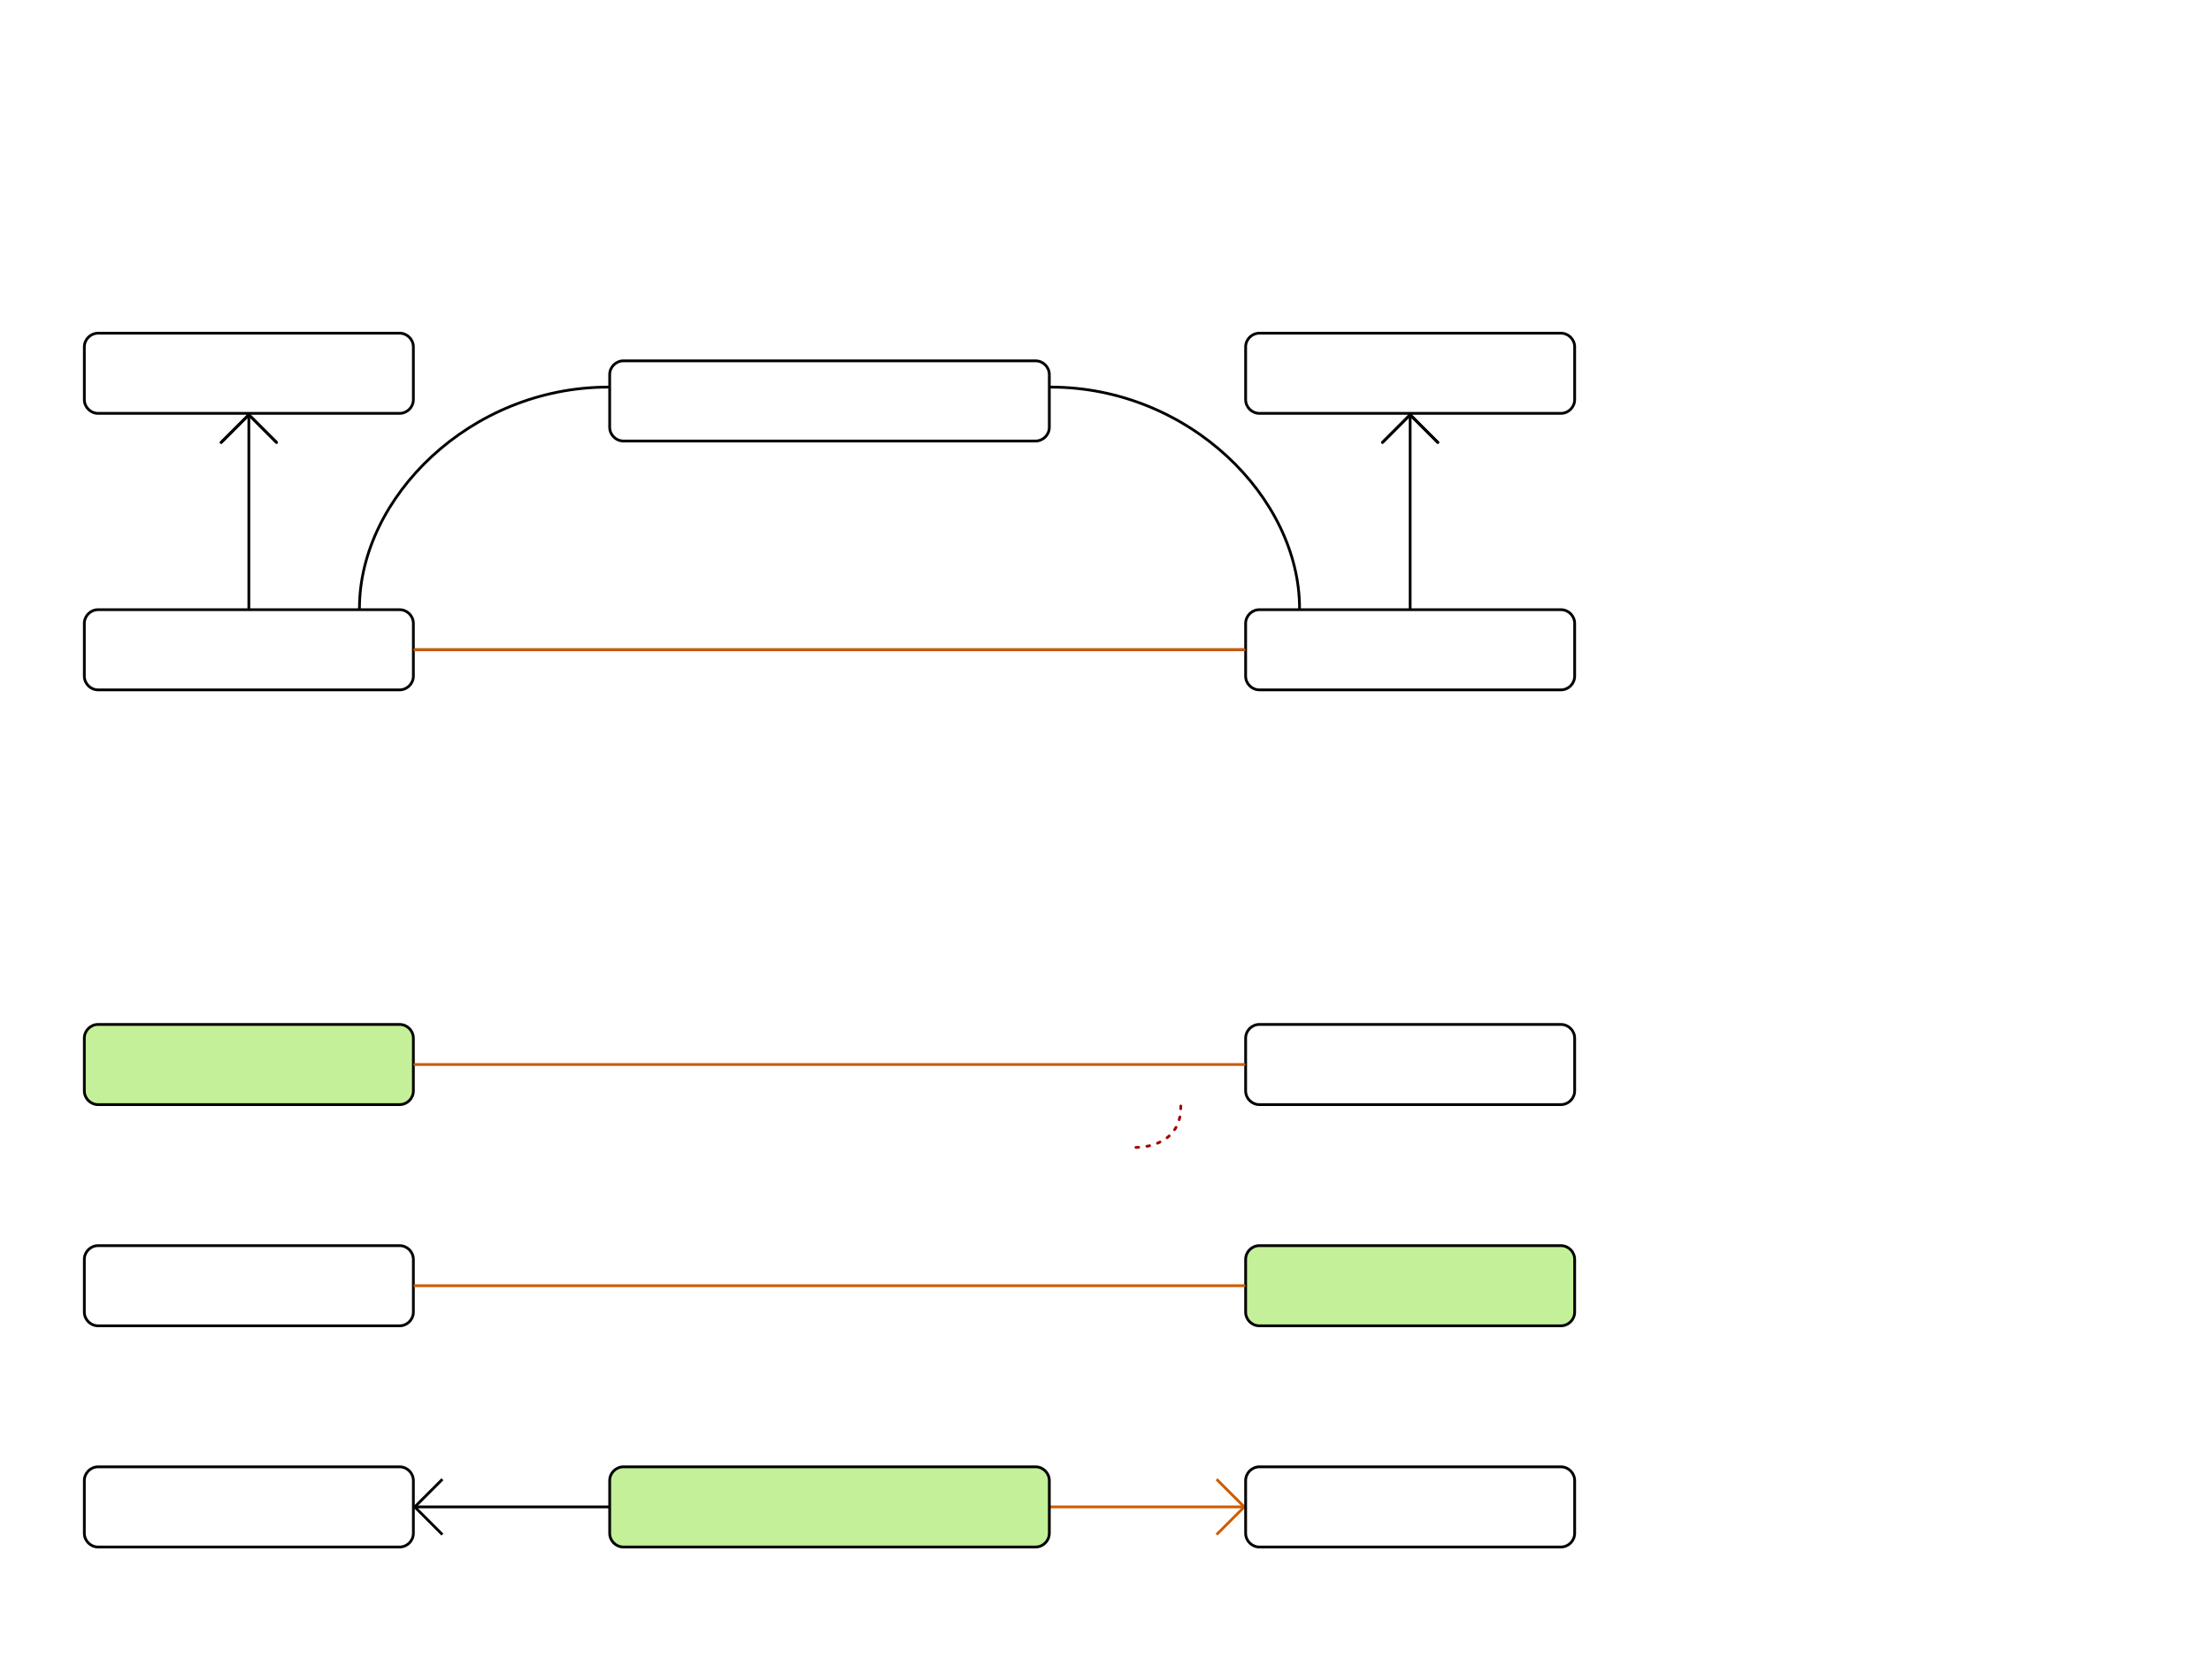
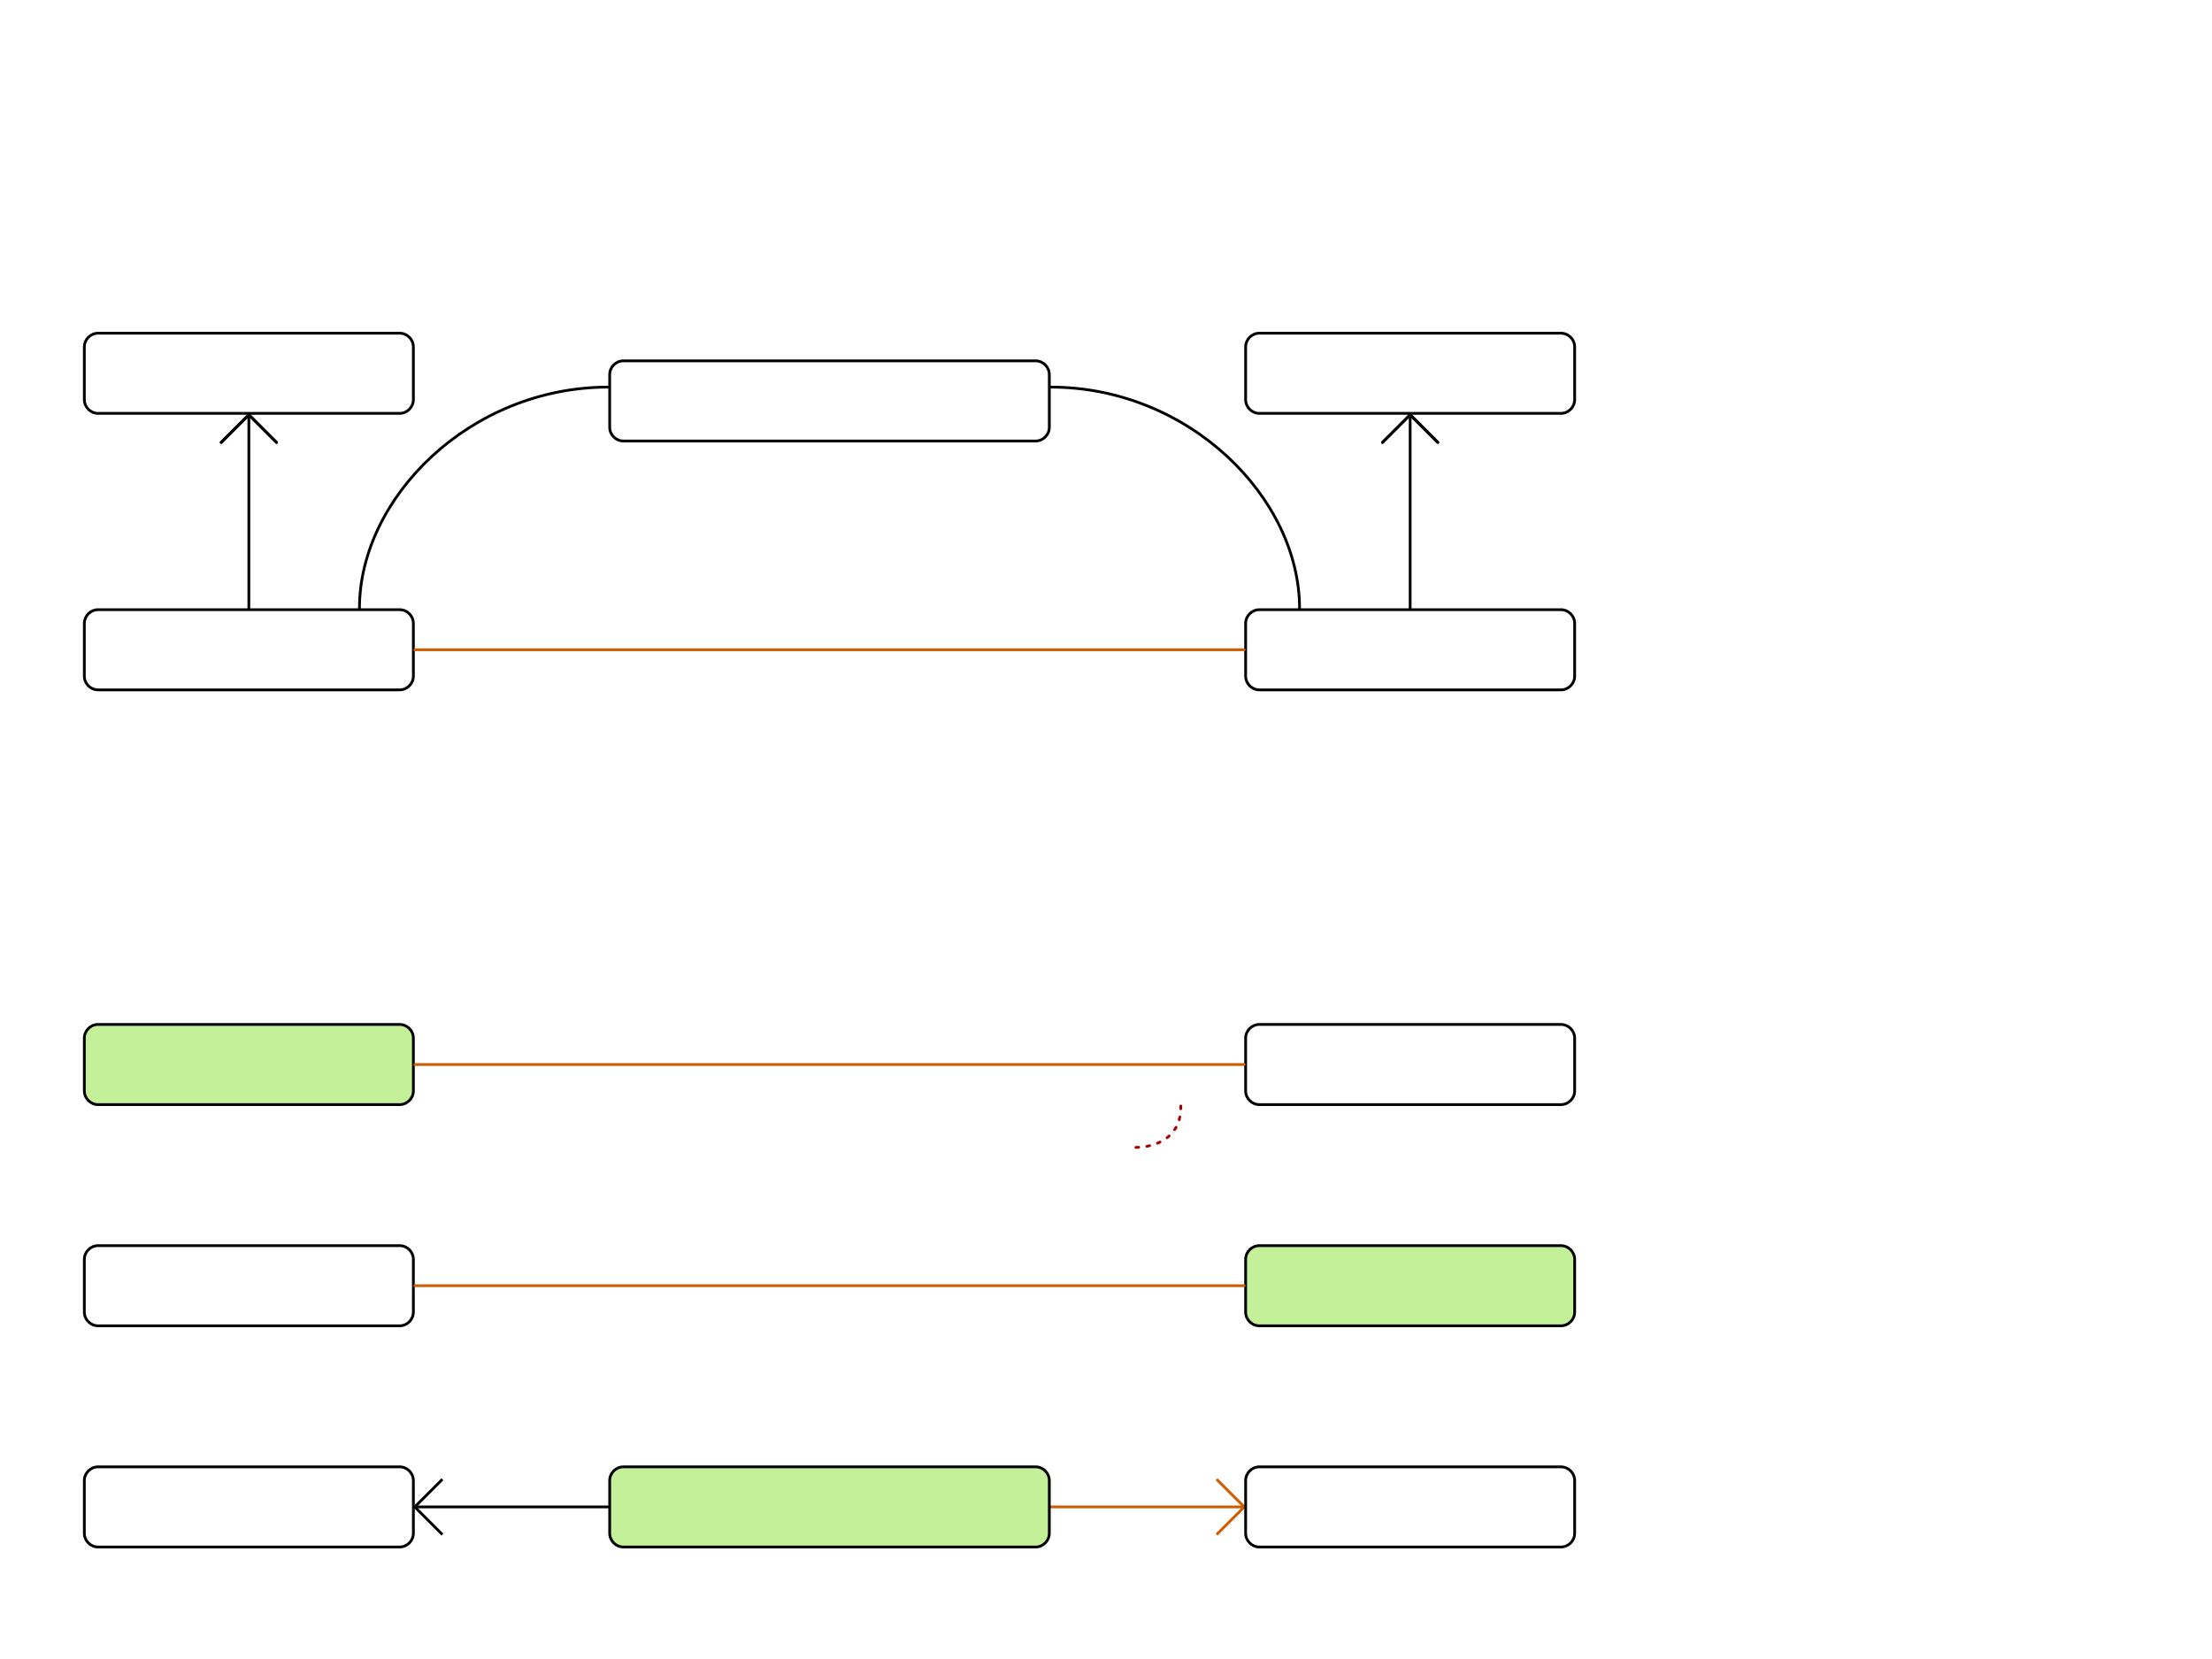
<svg xmlns="http://www.w3.org/2000/svg" width="800" height="600" id="svg2" version="1.1">
  <defs id="defs4">
    </defs>
  <g id="layer1" transform="translate(0,-452.3622)" style="display:inline">
    <flowRoot xml:space="preserve" id="flowRoot4302" style="font-style:normal;font-variant:normal;font-weight:normal;font-stretch:normal;font-size:36px;line-height:125%;font-family:Arial;-inkscape-font-specification:Arial;text-align:center;writing-mode:lr-tb;text-anchor:middle;fill:#000000;fill-opacity:1;stroke:none" transform="translate(-20,262.362)">
      <flowRegion id="flowRegion4304">
        <rect id="rect4306" width="740" height="90" x="50" y="220" style="font-size:36px;text-align:center;text-anchor:middle" />
      </flowRegion>
      <flowPara id="flowPara4621">Employee shift rostering modeling guide</flowPara>
    </flowRoot>
    <g id="g3709" transform="translate(0,20)" />
    <flowRoot xml:space="preserve" id="flowRoot4157" style="font-size:40px;font-style:normal;font-weight:normal;line-height:125%;letter-spacing:0px;word-spacing:0px;fill:#000000;fill-opacity:1;stroke:none;font-family:Sans">
      <flowRegion id="flowRegion4159">
        <rect id="rect4161" width="10.955" height="72.472" x="16.011" y="-53.933" />
      </flowRegion>
      <flowPara id="flowPara4163" />
    </flowRoot>
    <flowRoot xml:space="preserve" id="flowRoot4140" style="fill:black;stroke:none;stroke-opacity:1;stroke-width:1px;stroke-linejoin:miter;stroke-linecap:butt;fill-opacity:1;font-family:Sans;font-style:normal;font-weight:normal;font-size:40px;line-height:125%;letter-spacing:0px;word-spacing:0px">
      <flowRegion id="flowRegion4142">
        <rect id="rect4144" width="299.396" height="103.823" x="-49.497" y="84.507" />
      </flowRegion>
      <flowPara id="flowPara4146" />
    </flowRoot>
-     <flowRoot style="font-style:normal;font-variant:normal;font-weight:normal;font-stretch:normal;font-size:16px;line-height:125%;font-family:Arial;-inkscape-font-specification:Arial;text-align:start;writing-mode:lr-tb;text-anchor:start;display:inline;fill:#000000;fill-opacity:1.0;stroke:none;" id="flowRoot4399" xml:space="preserve" transform="translate(430,545.8671)">
-       <flowRegion id="flowRegion4401">
-         <rect style="font-size:16px;text-align:start;text-anchor:start;fill:#000000;fill-opacity:1.0;" y="141.495" x="-10" height="20" width="30" id="rect4403" />
-       </flowRegion>
-       <flowPara id="flowPara4405"> *</flowPara>
-     </flowRoot>
    <rect ry="5" rx="5" y="672.862" x="30.5" height="29" width="119" id="rect4415" style="display:inline;fill:none;stroke:#000000;stroke-width:1;stroke-linecap:round;stroke-linejoin:round;stroke-miterlimit:4;stroke-dasharray:none" />
    <flowRoot style="font-style:normal;font-variant:normal;font-weight:normal;font-stretch:normal;font-size:20px;line-height:125%;font-family:Arial;-inkscape-font-specification:Arial;text-align:center;writing-mode:lr-tb;text-anchor:middle;display:inline;fill:#000000;fill-opacity:1;stroke:none" id="flowRoot4417" xml:space="preserve" transform="translate(-310,638.5854)">
      <flowRegion id="flowRegion4419">
        <rect style="font-size:20px" y="33.777" x="340" height="30" width="120" id="rect4421" />
      </flowRegion>
      <flowPara id="flowPara4423">Shift</flowPara>
    </flowRoot>
    <rect style="display:inline;fill:none;stroke:#000000;stroke-width:1;stroke-linecap:round;stroke-linejoin:round;stroke-miterlimit:4;stroke-dasharray:none" id="rect4425" width="119" height="29" x="450.5" y="672.862" rx="5" ry="5" />
    <flowRoot transform="translate(110,638.5854)" xml:space="preserve" id="flowRoot4427" style="font-style:normal;font-variant:normal;font-weight:normal;font-stretch:normal;font-size:20px;line-height:125%;font-family:Arial;-inkscape-font-specification:Arial;text-align:center;writing-mode:lr-tb;text-anchor:middle;display:inline;fill:#000000;fill-opacity:1;stroke:none">
      <flowRegion id="flowRegion4429">
        <rect id="rect4431" width="120" height="30" x="340" y="33.777" style="font-size:20px" />
      </flowRegion>
      <flowPara id="flowPara4433">Employee</flowPara>
-     </flowRoot>
-     <path style="display:inline;fill:none;stroke:#000000;stroke-width:1px;stroke-linecap:round;stroke-linejoin:round;stroke-opacity:1.0" d="m 150,687.362 300,0" id="path4445" />
-     <flowRoot transform="translate(205,545.8671)" xml:space="preserve" id="flowRoot4457" style="font-style:normal;font-variant:normal;font-weight:normal;font-stretch:normal;font-size:16px;line-height:125%;font-family:Arial;-inkscape-font-specification:Arial;text-align:start;writing-mode:lr-tb;text-anchor:start;display:inline;fill:#000000;fill-opacity:1.0;stroke:none;">
-       <flowRegion id="flowRegion4459">
-         <rect id="rect4461" width="30" height="20" x="-40" y="141.495" style="font-size:16px;text-align:start;text-anchor:start;fill:#000000;fill-opacity:1.0;" />
-       </flowRegion>
-       <flowPara id="flowPara4463"> *</flowPara>
    </flowRoot>
    <flowRoot transform="translate(-310,678.5856)" xml:space="preserve" id="flowRoot4465" style="font-style:normal;font-variant:normal;font-weight:normal;font-stretch:normal;font-size:15px;line-height:125%;font-family:Arial;-inkscape-font-specification:Arial;text-align:center;writing-mode:lr-tb;text-anchor:middle;display:inline;fill:#555753;fill-opacity:1;stroke:none">
      <flowRegion id="flowRegion4467">
        <rect id="rect4469" width="160" height="80" x="320" y="33.777" style="font-size:15px;fill:#555753" />
      </flowRegion>
      <flowPara id="flowPara4471">1 Feb 06:00-14:00</flowPara>
      <flowPara id="flowPara4473">1 Feb 14:00-22:00</flowPara>
      <flowPara id="flowPara4475">1 Feb 22:00-06:00</flowPara>
      <flowPara id="flowPara4477">2 Feb 06:00-14:00</flowPara>
    </flowRoot>
    <flowRoot style="font-style:normal;font-variant:normal;font-weight:normal;font-stretch:normal;font-size:15px;line-height:125%;font-family:Arial;-inkscape-font-specification:Arial;text-align:center;writing-mode:lr-tb;text-anchor:middle;display:inline;fill:#555753;fill-opacity:1;stroke:none" id="flowRoot4479" xml:space="preserve" transform="translate(110,678.5856)">
      <flowRegion id="flowRegion4481">
        <rect style="font-size:15px;fill:#555753" y="33.777" x="300" height="80" width="200" id="rect4483" />
      </flowRegion>
      <flowPara id="flowPara4520">Ann (surgeon &amp; oncologist)</flowPara>
      <flowPara id="flowPara4487">Bert (surgeon)</flowPara>
      <flowPara id="flowPara4489">Carl (oncologist)</flowPara>
    </flowRoot>
    <flowRoot style="font-style:normal;font-variant:normal;font-weight:normal;font-stretch:normal;font-size:16px;line-height:125%;font-family:Arial;-inkscape-font-specification:Arial;text-align:start;writing-mode:lr-tb;text-anchor:start;display:inline;fill:#000000;fill-opacity:1;stroke:none" id="flowRoot4522" xml:space="preserve" transform="translate(425,455.8675)">
      <flowRegion id="flowRegion4524">
        <rect style="font-size:16px;text-align:start;text-anchor:start;fill:#000000;fill-opacity:1" y="141.495" x="-40" height="20" width="30" id="rect4526" />
      </flowRegion>
      <flowPara id="flowPara4528"> *</flowPara>
    </flowRoot>
    <rect ry="5" rx="5" y="582.863" x="220.5" height="29" width="159" id="rect4530" style="display:inline;fill:none;stroke:#000000;stroke-width:1;stroke-linecap:round;stroke-linejoin:round;stroke-miterlimit:4;stroke-dasharray:none" />
    <flowRoot style="font-style:normal;font-variant:normal;font-weight:normal;font-stretch:normal;font-size:20px;line-height:125%;font-family:Arial;-inkscape-font-specification:Arial;text-align:center;writing-mode:lr-tb;text-anchor:middle;display:inline;fill:#000000;fill-opacity:1;stroke:none" id="flowRoot4532" xml:space="preserve" transform="translate(-120,548.5857)">
      <flowRegion id="flowRegion4534">
        <rect style="font-size:20px" y="33.777" x="340" height="30" width="160" id="rect4536" />
      </flowRegion>
      <flowPara id="flowPara4538">Skill</flowPara>
    </flowRoot>
    <flowRoot transform="translate(210,455.8675)" xml:space="preserve" id="flowRoot4540" style="font-style:normal;font-variant:normal;font-weight:normal;font-stretch:normal;font-size:16px;line-height:125%;font-family:Arial;-inkscape-font-specification:Arial;text-align:start;writing-mode:lr-tb;text-anchor:start;display:inline;fill:#000000;fill-opacity:1;stroke:none">
      <flowRegion id="flowRegion4542">
        <rect id="rect4544" width="30" height="20" x="-10" y="141.495" style="font-size:16px;text-align:start;text-anchor:start;fill:#000000;fill-opacity:1" />
      </flowRegion>
      <flowPara id="flowPara4546"> *</flowPara>
    </flowRoot>
    <flowRoot transform="translate(-120,588.586)" xml:space="preserve" id="flowRoot4548" style="font-style:normal;font-variant:normal;font-weight:normal;font-stretch:normal;font-size:15px;line-height:125%;font-family:Arial;-inkscape-font-specification:Arial;text-align:center;writing-mode:lr-tb;text-anchor:middle;display:inline;fill:#555753;fill-opacity:1;stroke:none">
      <flowRegion id="flowRegion4550">
        <rect id="rect4552" width="200" height="130" x="320" y="33.777" style="font-size:15px;fill:#555753" />
      </flowRegion>
      <flowPara id="flowPara4554">Surgery</flowPara>
      <flowPara id="flowPara4556">Oncology</flowPara>
    </flowRoot>
    <path id="path4558" d="m 130,672.362 c 0,-40 40,-80 90,-80" style="display:inline;fill:none;stroke:#000000;stroke-width:1px;stroke-linecap:round;stroke-linejoin:round;stroke-opacity:1" />
    <path id="path4560" d="m 380,592.362 c 50,0 90,40 90,80" style="display:inline;fill:none;stroke:#000000;stroke-width:1px;stroke-linecap:round;stroke-linejoin:round;stroke-opacity:1" />
    <flowRoot transform="translate(462,513.8671)" xml:space="preserve" id="flowRoot4562" style="font-style:normal;font-variant:normal;font-weight:normal;font-stretch:normal;font-size:16px;line-height:125%;font-family:Arial;-inkscape-font-specification:Arial;text-align:start;writing-mode:lr-tb;text-anchor:start;display:inline;fill:#000000;fill-opacity:1;stroke:none">
      <flowRegion id="flowRegion4564">
        <rect id="rect4566" width="30" height="20" x="-10" y="141.495" style="font-size:16px;text-align:start;text-anchor:start;fill:#000000;fill-opacity:1" />
      </flowRegion>
      <flowPara id="flowPara4568"> *</flowPara>
    </flowRoot>
    <flowRoot style="font-style:normal;font-variant:normal;font-weight:normal;font-stretch:normal;font-size:16px;line-height:125%;font-family:Arial;-inkscape-font-specification:Arial;text-align:start;writing-mode:lr-tb;text-anchor:start;display:inline;fill:#000000;fill-opacity:1;stroke:none" id="flowRoot4570" xml:space="preserve" transform="translate(173,513.8671)">
      <flowRegion id="flowRegion4572">
        <rect style="font-size:16px;text-align:start;text-anchor:start;fill:#000000;fill-opacity:1" y="141.495" x="-40" height="20" width="30" id="rect4574" />
      </flowRegion>
      <flowPara id="flowPara4576"> *</flowPara>
    </flowRoot>
    <rect ry="5" rx="5" y="572.862" x="450.5" height="29" width="119" id="rect4618" style="display:inline;fill:none;stroke:#000000;stroke-width:1;stroke-linecap:round;stroke-linejoin:round;stroke-miterlimit:4;stroke-dasharray:none" />
    <flowRoot style="font-style:normal;font-variant:normal;font-weight:normal;font-stretch:normal;font-size:20px;line-height:125%;font-family:Arial;-inkscape-font-specification:Arial;text-align:center;writing-mode:lr-tb;text-anchor:middle;display:inline;fill:#000000;fill-opacity:1;stroke:none" id="flowRoot4620" xml:space="preserve" transform="translate(110,538.5851)">
      <flowRegion id="flowRegion4622">
        <rect style="font-size:20px" y="33.777" x="340" height="30" width="120" id="rect4624" />
      </flowRegion>
      <flowPara id="flowPara4626">Contract</flowPara>
    </flowRoot>
    <path style="color:#000000;display:inline;overflow:visible;visibility:visible;fill:none;stroke:#000000;stroke-width:1px;stroke-linecap:round;stroke-linejoin:round;stroke-miterlimit:4;stroke-dasharray:none;stroke-dashoffset:0;stroke-opacity:1;marker:none;enable-background:accumulate" d="m 500,612.362 10,-10 10,10" id="path3158" />
    <flowRoot transform="translate(530,490.867)" xml:space="preserve" id="flowRoot3972" style="font-style:normal;font-variant:normal;font-weight:normal;font-stretch:normal;font-size:16px;line-height:125%;font-family:Arial;-inkscape-font-specification:Arial;text-align:start;writing-mode:lr-tb;text-anchor:start;display:inline;fill:#000000;fill-opacity:1;stroke:none">
      <flowRegion id="flowRegion3974">
        <rect id="rect3976" width="40" height="20" x="-10" y="111.495" style="font-size:16px;text-align:start;text-anchor:start;fill:#000000;fill-opacity:1" />
      </flowRegion>
      <flowPara id="flowPara3978"> 1</flowPara>
    </flowRoot>
-     <flowRoot style="font-style:normal;font-variant:normal;font-weight:normal;font-stretch:normal;font-size:16px;line-height:125%;font-family:Arial;-inkscape-font-specification:Arial;text-align:start;writing-mode:lr-tb;text-anchor:start;display:inline;fill:#000000;fill-opacity:1;stroke:none" id="flowRoot3980" xml:space="preserve" transform="translate(520,585.117)">
-       <flowRegion id="flowRegion3982">
-         <rect style="font-size:16px;text-align:start;text-anchor:start;fill:#000000;fill-opacity:1" y="127.245" x="0" height="20" width="40" id="rect3984" />
-       </flowRegion>
-       <flowPara id="flowPara3986">*</flowPara>
-     </flowRoot>
    <path id="path3640" d="m 510,672.362 0,-70" style="color:#000000;display:inline;overflow:visible;visibility:visible;fill:none;stroke:#000000;stroke-width:1px;stroke-linecap:round;stroke-linejoin:round;stroke-miterlimit:4;stroke-dasharray:none;stroke-dashoffset:0;stroke-opacity:1;marker:none;enable-background:accumulate" />
    <path id="path3642" d="m 500,612.362 10,-10 10,10" style="color:#000000;display:inline;overflow:visible;visibility:visible;fill:none;stroke:#000000;stroke-width:1px;stroke-linecap:round;stroke-linejoin:round;stroke-miterlimit:4;stroke-dasharray:none;stroke-dashoffset:0;stroke-opacity:1;marker:none;enable-background:accumulate" />
    <flowRoot style="font-style:normal;font-variant:normal;font-weight:normal;font-stretch:normal;font-size:16px;line-height:125%;font-family:Arial;-inkscape-font-specification:Arial;text-align:start;writing-mode:lr-tb;text-anchor:start;display:inline;fill:#000000;fill-opacity:1;stroke:none" id="flowRoot3644" xml:space="preserve" transform="translate(530,490.867)">
      <flowRegion id="flowRegion3646">
        <rect style="font-size:16px;text-align:start;text-anchor:start;fill:#000000;fill-opacity:1" y="111.495" x="-10" height="20" width="40" id="rect3648" />
      </flowRegion>
      <flowPara id="flowPara3650"> 1</flowPara>
    </flowRoot>
    <flowRoot transform="translate(520,525.1173)" xml:space="preserve" id="flowRoot3652" style="font-style:normal;font-variant:normal;font-weight:normal;font-stretch:normal;font-size:16px;line-height:125%;font-family:Arial;-inkscape-font-specification:Arial;text-align:start;writing-mode:lr-tb;text-anchor:start;display:inline;fill:#000000;fill-opacity:1;stroke:none">
      <flowRegion id="flowRegion3654">
        <rect id="rect3656" width="40" height="20" x="0" y="127.245" style="font-size:16px;text-align:start;text-anchor:start;fill:#000000;fill-opacity:1" />
      </flowRegion>
      <flowPara id="flowPara3658">*</flowPara>
    </flowRoot>
    <rect style="display:inline;fill:none;stroke:#000000;stroke-width:1;stroke-linecap:round;stroke-linejoin:round;stroke-miterlimit:4;stroke-dasharray:none" id="rect5140" width="119" height="29" x="30.5" y="572.862" rx="5" ry="5" />
    <flowRoot transform="translate(-310,538.5851)" xml:space="preserve" id="flowRoot5142" style="font-style:normal;font-variant:normal;font-weight:normal;font-stretch:normal;font-size:20px;line-height:125%;font-family:Arial;-inkscape-font-specification:Arial;text-align:center;writing-mode:lr-tb;text-anchor:middle;display:inline;fill:#000000;fill-opacity:1;stroke:none">
      <flowRegion id="flowRegion5144">
        <rect id="rect5146" width="120" height="30" x="340" y="33.777" style="font-size:20px" />
      </flowRegion>
      <flowPara id="flowPara5148">Location</flowPara>
    </flowRoot>
    <path id="path5150" d="m 80,612.362 10,-10 10,10" style="color:#000000;display:inline;overflow:visible;visibility:visible;fill:none;stroke:#000000;stroke-width:1px;stroke-linecap:round;stroke-linejoin:round;stroke-miterlimit:4;stroke-dasharray:none;stroke-dashoffset:0;stroke-opacity:1;marker:none;enable-background:accumulate" />
    <flowRoot style="font-style:normal;font-variant:normal;font-weight:normal;font-stretch:normal;font-size:16px;line-height:125%;font-family:Arial;-inkscape-font-specification:Arial;text-align:start;writing-mode:lr-tb;text-anchor:start;display:inline;fill:#000000;fill-opacity:1;stroke:none" id="flowRoot5152" xml:space="preserve" transform="translate(110,490.867)">
      <flowRegion id="flowRegion5154">
        <rect style="font-size:16px;text-align:start;text-anchor:start;fill:#000000;fill-opacity:1" y="111.495" x="-10" height="20" width="40" id="rect5156" />
      </flowRegion>
      <flowPara id="flowPara5158"> 1</flowPara>
    </flowRoot>
    <path style="color:#000000;display:inline;overflow:visible;visibility:visible;fill:none;stroke:#000000;stroke-width:1px;stroke-linecap:round;stroke-linejoin:round;stroke-miterlimit:4;stroke-dasharray:none;stroke-dashoffset:0;stroke-opacity:1;marker:none;enable-background:accumulate" d="m 90,672.362 0,-70" id="path5160" />
    <path style="color:#000000;display:inline;overflow:visible;visibility:visible;fill:none;stroke:#000000;stroke-width:1px;stroke-linecap:round;stroke-linejoin:round;stroke-miterlimit:4;stroke-dasharray:none;stroke-dashoffset:0;stroke-opacity:1;marker:none;enable-background:accumulate" d="m 80,612.362 10,-10 10,10" id="path5162" />
    <flowRoot transform="translate(110,490.867)" xml:space="preserve" id="flowRoot5164" style="font-style:normal;font-variant:normal;font-weight:normal;font-stretch:normal;font-size:16px;line-height:125%;font-family:Arial;-inkscape-font-specification:Arial;text-align:start;writing-mode:lr-tb;text-anchor:start;display:inline;fill:#000000;fill-opacity:1;stroke:none">
      <flowRegion id="flowRegion5166">
        <rect id="rect5168" width="40" height="20" x="-10" y="111.495" style="font-size:16px;text-align:start;text-anchor:start;fill:#000000;fill-opacity:1" />
      </flowRegion>
      <flowPara id="flowPara5170"> 1</flowPara>
    </flowRoot>
    <flowRoot style="font-style:normal;font-variant:normal;font-weight:normal;font-stretch:normal;font-size:16px;line-height:125%;font-family:Arial;-inkscape-font-specification:Arial;text-align:start;writing-mode:lr-tb;text-anchor:start;display:inline;fill:#000000;fill-opacity:1;stroke:none" id="flowRoot5172" xml:space="preserve" transform="translate(100,525.1173)">
      <flowRegion id="flowRegion5174">
        <rect style="font-size:16px;text-align:start;text-anchor:start;fill:#000000;fill-opacity:1" y="127.245" x="0" height="20" width="40" id="rect5176" />
      </flowRegion>
      <flowPara id="flowPara5178">*</flowPara>
+     </flowRoot>
+   </g>
+   <g id="layer6" style="display:none">
+     <flowRoot style="font-style:normal;font-variant:normal;font-weight:normal;font-stretch:normal;font-size:16px;line-height:125%;font-family:Arial;-inkscape-font-specification:Arial;text-align:start;writing-mode:lr-tb;text-anchor:start;display:inline;fill:#000000;fill-opacity:1;stroke:none" id="flowRoot4399" xml:space="preserve" transform="translate(430,93.50496)">
+       <flowRegion id="flowRegion4401">
+         <rect style="font-size:16px;text-align:start;text-anchor:start;fill:#000000;fill-opacity:1" y="141.495" x="-10" height="20" width="30" id="rect4403" />
+       </flowRegion>
+       <flowPara id="flowPara4405"> *</flowPara>
+     </flowRoot>
+     <path style="display:inline;fill:none;stroke:#000000;stroke-width:1px;stroke-linecap:round;stroke-linejoin:round;stroke-opacity:1" d="m 150,235 300,0" id="path4445" />
+     <flowRoot transform="translate(205,93.50495)" xml:space="preserve" id="flowRoot4457" style="font-style:normal;font-variant:normal;font-weight:normal;font-stretch:normal;font-size:16px;line-height:125%;font-family:Arial;-inkscape-font-specification:Arial;text-align:start;writing-mode:lr-tb;text-anchor:start;display:inline;fill:#000000;fill-opacity:1;stroke:none">
+       <flowRegion id="flowRegion4459">
+         <rect id="rect4461" width="30" height="20" x="-40" y="141.495" style="font-size:16px;text-align:start;text-anchor:start;fill:#000000;fill-opacity:1" />
+       </flowRegion>
+       <flowPara id="flowPara4463"> *</flowPara>
    </flowRoot>
  </g>
  <g id="layer5" style="display:inline">
    <flowRoot style="font-style:normal;font-variant:normal;font-weight:normal;font-stretch:normal;font-size:17.5px;line-height:125%;font-family:Arial;-inkscape-font-specification:Arial;text-align:center;writing-mode:lr-tb;text-anchor:middle;display:inline;fill:#4e9a06;fill-opacity:1;stroke:none" id="flowRoot4724" xml:space="preserve" transform="translate(285.7199,164.2178)">
      <flowRegion id="flowRegion4726">
        <rect style="font-style:normal;font-variant:normal;font-weight:normal;font-stretch:normal;font-size:17.5px;font-family:Arial;-inkscape-font-specification:Arial;text-align:center;text-anchor:middle;fill:#4e9a06" y="-30.065" x="314.28" height="160" width="180" id="rect4728" />
      </flowRegion>
      <flowPara style="font-style:normal;font-variant:normal;font-weight:bold;font-stretch:normal;font-size:20px;font-family:Arial;-inkscape-font-specification:Arial;fill:#4e9a06" id="flowPara5427">Find what changes</flowPara>
      <flowPara style="font-style:normal;font-variant:normal;font-weight:normal;font-stretch:normal;font-size:15px;font-family:Arial;-inkscape-font-specification:Arial;fill:#4e9a06" id="flowPara5431">What is fixed in</flowPara>
      <flowPara style="font-style:normal;font-variant:normal;font-weight:normal;font-stretch:normal;font-size:15px;font-family:Arial;-inkscape-font-specification:Arial;fill:#4e9a06" id="flowPara5433">the input problem?</flowPara>
      <flowPara style="font-style:normal;font-variant:normal;font-weight:normal;font-stretch:normal;font-size:15px;font-family:Arial;-inkscape-font-specification:Arial;fill:#4e9a06" id="flowPara5443">What can</flowPara>
      <flowPara style="font-style:normal;font-variant:normal;font-weight:normal;font-stretch:normal;font-size:15px;font-family:Arial;-inkscape-font-specification:Arial;fill:#4e9a06" id="flowPara5451">OptaPlanner change</flowPara>
      <flowPara style="font-style:normal;font-variant:normal;font-weight:normal;font-stretch:normal;font-size:15px;font-family:Arial;-inkscape-font-specification:Arial;fill:#4e9a06" id="flowPara5455">in the output solution?</flowPara>
    </flowRoot>
    <flowRoot transform="translate(-232.3817,92.57654)" xml:space="preserve" id="flowRoot4580" style="font-style:normal;font-variant:normal;font-weight:normal;font-stretch:normal;font-size:20px;line-height:125%;font-family:Arial;-inkscape-font-specification:Arial;text-align:center;writing-mode:lr-tb;text-anchor:middle;display:inline;fill:#a40000;fill-opacity:1;stroke:none">
      <flowRegion id="flowRegion4582">
        <rect id="rect4584" width="550" height="170" x="252.382" y="-12.577" style="font-style:normal;font-variant:normal;font-weight:normal;font-stretch:normal;font-size:20px;font-family:Arial;-inkscape-font-specification:Arial;text-align:center;text-anchor:middle;fill:#a40000" />
      </flowRegion>
      <flowPara id="flowPara4596" style="font-style:normal;font-variant:normal;font-weight:bold;font-stretch:normal;font-size:20px;font-family:Arial;-inkscape-font-specification:Arial;fill:#ce5c00">What changes during planning?</flowPara>
    </flowRoot>
    <flowRoot transform="translate(-248.0742,217.4763)" xml:space="preserve" id="flowRoot5391" style="font-style:normal;font-variant:normal;font-weight:normal;font-stretch:normal;font-size:15px;line-height:125%;font-family:Arial;-inkscape-font-specification:Arial;text-align:end;writing-mode:lr-tb;text-anchor:end;display:inline;fill:#ce5c00;fill-opacity:1;stroke:none">
      <flowRegion id="flowRegion5393">
        <rect id="rect5395" width="370" height="45" x="263.768" y="20.384" style="font-size:15px;text-align:end;text-anchor:end;fill:#ce5c00" />
      </flowRegion>
      <flowPara id="flowPara5397">Changing during planning</flowPara>
    </flowRoot>
    <flowRoot style="font-style:normal;font-variant:normal;font-weight:normal;font-stretch:normal;font-size:16px;line-height:125%;font-family:Arial;-inkscape-font-specification:Arial;text-align:start;writing-mode:lr-tb;text-anchor:start;display:inline;fill:#ce5c00;fill-opacity:1;stroke:none" id="flowRoot4399-9" xml:space="preserve" transform="translate(430,93.50496)">
      <flowRegion id="flowRegion4401-5">
        <rect style="font-size:16px;text-align:start;text-anchor:start;fill:#ce5c00;fill-opacity:1" y="141.495" x="-10" height="20" width="30" id="rect4403-0" />
      </flowRegion>
      <flowPara id="flowPara4405-4"> *</flowPara>
    </flowRoot>
    <path style="display:inline;fill:none;stroke:#ce5c00;stroke-width:1px;stroke-linecap:round;stroke-linejoin:round;stroke-opacity:1" d="m 150,235 300,0" id="path4445-8" />
    <flowRoot transform="translate(205,93.50495)" xml:space="preserve" id="flowRoot4457-7" style="font-style:normal;font-variant:normal;font-weight:normal;font-stretch:normal;font-size:16px;line-height:125%;font-family:Arial;-inkscape-font-specification:Arial;text-align:start;writing-mode:lr-tb;text-anchor:start;display:inline;fill:#ce5c00;fill-opacity:1;stroke:none">
      <flowRegion id="flowRegion4459-1">
        <rect id="rect4461-7" width="30" height="20" x="-40" y="141.495" style="font-size:16px;text-align:start;text-anchor:start;fill:#ce5c00;fill-opacity:1" />
      </flowRegion>
      <flowPara id="flowPara4463-2"> *</flowPara>
    </flowRoot>
  </g>
  <g id="layer4" style="display:inline">
    <rect ry="5" rx="5" y="370.5" x="30.5" height="29" width="119" id="rect5256" style="display:inline;opacity:0.5;fill:#8ae234;stroke:none" />
    <flowRoot transform="translate(430,243.5049)" xml:space="preserve" id="flowRoot5180" style="font-style:normal;font-variant:normal;font-weight:normal;font-stretch:normal;font-size:16px;line-height:125%;font-family:Arial;-inkscape-font-specification:Arial;text-align:start;writing-mode:lr-tb;text-anchor:start;display:inline;fill:#a40000;fill-opacity:1;stroke:none">
      <flowRegion id="flowRegion5182">
        <rect id="rect5184" width="30" height="20" x="-10" y="141.495" style="font-size:16px;text-align:start;text-anchor:start;fill:#a40000;fill-opacity:1" />
      </flowRegion>
      <flowPara id="flowPara5186"> *</flowPara>
    </flowRoot>
    <rect style="display:inline;fill:none;stroke:#000000;stroke-width:1;stroke-linecap:round;stroke-linejoin:round;stroke-miterlimit:4;stroke-dasharray:none" id="rect5188" width="119" height="29" x="30.5" y="370.5" rx="5" ry="5" />
    <flowRoot transform="translate(-310,336.2231)" xml:space="preserve" id="flowRoot5190" style="font-style:normal;font-variant:normal;font-weight:normal;font-stretch:normal;font-size:20px;line-height:125%;font-family:Arial;-inkscape-font-specification:Arial;text-align:center;writing-mode:lr-tb;text-anchor:middle;display:inline;fill:#000000;fill-opacity:1;stroke:none">
      <flowRegion id="flowRegion5192">
        <rect id="rect5194" width="120" height="30" x="340" y="33.777" style="font-size:20px" />
      </flowRegion>
      <flowPara id="flowPara5196">Shift</flowPara>
    </flowRoot>
    <rect ry="5" rx="5" y="370.5" x="450.5" height="29" width="119" id="rect5198" style="display:inline;fill:none;stroke:#000000;stroke-width:1;stroke-linecap:round;stroke-linejoin:round;stroke-miterlimit:4;stroke-dasharray:none" />
    <flowRoot style="font-style:normal;font-variant:normal;font-weight:normal;font-stretch:normal;font-size:20px;line-height:125%;font-family:Arial;-inkscape-font-specification:Arial;text-align:center;writing-mode:lr-tb;text-anchor:middle;display:inline;fill:#000000;fill-opacity:1;stroke:none" id="flowRoot5200" xml:space="preserve" transform="translate(110,336.2231)">
      <flowRegion id="flowRegion5202">
        <rect style="font-size:20px" y="33.777" x="340" height="30" width="120" id="rect5204" />
      </flowRegion>
      <flowPara id="flowPara5206">Employee</flowPara>
    </flowRoot>
    <path id="path5208" d="m 150,385 300,0" style="display:inline;fill:none;stroke:#ce5c00;stroke-width:1px;stroke-linecap:round;stroke-linejoin:round;stroke-opacity:1" />
    <flowRoot style="font-style:normal;font-variant:normal;font-weight:normal;font-stretch:normal;font-size:16px;line-height:125%;font-family:Arial;-inkscape-font-specification:Arial;text-align:start;writing-mode:lr-tb;text-anchor:start;display:inline;fill:#ce5c00;fill-opacity:1;stroke:none" id="flowRoot5210" xml:space="preserve" transform="translate(205,243.5049)">
      <flowRegion id="flowRegion5212">
        <rect style="font-size:16px;text-align:start;text-anchor:start;fill:#ce5c00;fill-opacity:1" y="141.495" x="-40" height="20" width="30" id="rect5214" />
      </flowRegion>
      <flowPara id="flowPara5216"> *</flowPara>
    </flowRoot>
    <flowRoot style="font-style:italic;font-variant:normal;font-weight:normal;font-stretch:normal;font-size:15px;line-height:125%;font-family:Arial;-inkscape-font-specification:'Arial Italic';text-align:center;writing-mode:lr-tb;text-anchor:middle;display:inline;fill:#4e9a06;fill-opacity:1;stroke:none" id="flowRoot5248" xml:space="preserve" transform="translate(-421.1436,268.084)">
      <flowRegion id="flowRegion5250">
        <rect style="font-style:italic;font-size:15px;-inkscape-font-specification:'Arial Italic';text-align:center;text-anchor:middle;fill:#4e9a06" y="81.916" x="415.279" height="20" width="190" id="rect5252" />
      </flowRegion>
      <flowPara id="flowPara5254">@PlanningEntity</flowPara>
    </flowRoot>
    <flowRoot style="font-style:normal;font-variant:normal;font-weight:normal;font-stretch:normal;font-size:17.5px;line-height:125%;font-family:Arial;-inkscape-font-specification:Arial;text-align:center;writing-mode:lr-tb;text-anchor:middle;display:inline;fill:#a40000;fill-opacity:1;stroke:none" id="flowRoot5335" xml:space="preserve" transform="translate(285.7199,378.5254)">
      <flowRegion id="flowRegion5337">
        <rect style="font-style:normal;font-variant:normal;font-weight:normal;font-stretch:normal;font-size:17.5px;font-family:Arial;-inkscape-font-specification:Arial;text-align:center;text-anchor:middle;fill:#a40000" y="-30.065" x="314.28" height="160" width="180" id="rect5339" />
      </flowRegion>
      <flowPara id="flowPara5341" style="font-style:normal;font-variant:normal;font-weight:bold;font-stretch:normal;font-size:20px;font-family:Arial;-inkscape-font-specification:Arial">Bad model</flowPara>
      <flowPara id="flowPara5343" style="font-style:normal;font-variant:normal;font-weight:normal;font-stretch:normal;font-size:15px;font-family:Arial;-inkscape-font-specification:Arial">Planning variable is a</flowPara>
      <flowPara style="font-style:normal;font-variant:normal;font-weight:normal;font-stretch:normal;font-size:15px;font-family:Arial;-inkscape-font-specification:Arial" id="flowPara5385">one to many relationship</flowPara>
    </flowRoot>
    <flowRoot style="font-style:normal;font-variant:normal;font-weight:normal;font-stretch:normal;font-size:15px;line-height:125%;font-family:Arial;-inkscape-font-specification:Arial;text-align:end;writing-mode:lr-tb;text-anchor:end;display:inline;fill:#a40000;fill-opacity:1;stroke:none" id="flowRoot4616-1" xml:space="preserve" transform="translate(-225.7687,383.4764)">
      <flowRegion id="flowRegion4618-8">
        <rect style="font-size:15px;text-align:end;text-anchor:end;fill:#a40000" y="20.384" x="263.768" height="45" width="370" id="rect4620-7" />
      </flowRegion>
      <flowPara id="flowPara4630-9">Currently not supported</flowPara>
    </flowRoot>
    <path id="path5057" d="m 427.051,400 c 0.286,10 -7.051,15 -17.051,15" style="display:inline;fill:none;stroke:#a40000;stroke-width:1;stroke-linecap:round;stroke-linejoin:round;stroke-miterlimit:4;stroke-dasharray:1, 3;stroke-dashoffset:0;stroke-opacity:1" />
    <flowRoot transform="translate(205,223.5049)" xml:space="preserve" id="flowRoot5359" style="font-style:normal;font-variant:normal;font-weight:normal;font-stretch:normal;font-size:15px;line-height:125%;font-family:Arial;-inkscape-font-specification:Arial;text-align:start;writing-mode:lr-tb;text-anchor:start;display:inline;fill:#a40000;fill-opacity:1;stroke:none">
      <flowRegion id="flowRegion5361">
        <rect id="rect5363" width="145" height="25" x="-40" y="141.495" style="font-size:15px;text-align:start;text-anchor:start;fill:#a40000;fill-opacity:1" />
      </flowRegion>
      <flowPara id="flowPara5365"> List&lt;Employee&gt;</flowPara>
    </flowRoot>
  </g>
  <g id="layer3" style="display:inline">
    <flowRoot transform="translate(285.7199,458.5256)" xml:space="preserve" id="flowRoot4636" style="font-style:normal;font-variant:normal;font-weight:normal;font-stretch:normal;font-size:17.5px;line-height:125%;font-family:Arial;-inkscape-font-specification:Arial;text-align:center;writing-mode:lr-tb;text-anchor:middle;display:inline;fill:#a40000;fill-opacity:1;stroke:none">
      <flowRegion id="flowRegion4638">
        <rect id="rect4640" width="180" height="160" x="314.28" y="-30.065" style="font-style:normal;font-variant:normal;font-weight:normal;font-stretch:normal;font-size:17.5px;font-family:Arial;-inkscape-font-specification:Arial;text-align:center;text-anchor:middle;fill:#a40000" />
      </flowRegion>
      <flowPara style="font-style:normal;font-variant:normal;font-weight:bold;font-stretch:normal;font-size:20px;font-family:Arial;-inkscape-font-specification:Arial" id="flowPara4648">Bad model</flowPara>
      <flowPara style="font-style:normal;font-variant:normal;font-weight:normal;font-stretch:normal;font-size:15px;font-family:Arial;-inkscape-font-specification:Arial" id="flowPara4807">Planning variable is a</flowPara>
      <flowPara style="font-style:normal;font-variant:normal;font-weight:normal;font-stretch:normal;font-size:15px;font-family:Arial;-inkscape-font-specification:Arial" id="flowPara5387">one to many relationship</flowPara>
    </flowRoot>
    <rect style="display:inline;opacity:0.5;fill:#8ae234;stroke:none" id="rect5258" width="119" height="29" x="450.5" y="450.5" rx="5" ry="5" />
    <flowRoot style="font-style:normal;font-variant:normal;font-weight:normal;font-stretch:normal;font-size:16px;line-height:125%;font-family:Arial;-inkscape-font-specification:Arial;text-align:start;writing-mode:lr-tb;text-anchor:start;display:inline;fill:#ce5c00;fill-opacity:1;stroke:none" id="flowRoot5260" xml:space="preserve" transform="translate(430,323.505)">
      <flowRegion id="flowRegion5262">
        <rect style="font-size:16px;text-align:start;text-anchor:start;fill:#ce5c00;fill-opacity:1" y="141.495" x="-10" height="20" width="30" id="rect5264" />
      </flowRegion>
      <flowPara id="flowPara5266"> *</flowPara>
    </flowRoot>
    <rect ry="5" rx="5" y="450.5" x="30.5" height="29" width="119" id="rect5268" style="display:inline;fill:none;stroke:#000000;stroke-width:1;stroke-linecap:round;stroke-linejoin:round;stroke-miterlimit:4;stroke-dasharray:none" />
    <flowRoot style="font-style:normal;font-variant:normal;font-weight:normal;font-stretch:normal;font-size:20px;line-height:125%;font-family:Arial;-inkscape-font-specification:Arial;text-align:center;writing-mode:lr-tb;text-anchor:middle;display:inline;fill:#000000;fill-opacity:1;stroke:none" id="flowRoot5270" xml:space="preserve" transform="translate(-310,416.2232)">
      <flowRegion id="flowRegion5272">
        <rect style="font-size:20px" y="33.777" x="340" height="30" width="120" id="rect5274" />
      </flowRegion>
      <flowPara id="flowPara5276">Shift</flowPara>
    </flowRoot>
    <rect style="display:inline;fill:none;stroke:#000000;stroke-width:1;stroke-linecap:round;stroke-linejoin:round;stroke-miterlimit:4;stroke-dasharray:none" id="rect5278" width="119" height="29" x="450.5" y="450.5" rx="5" ry="5" />
    <flowRoot transform="translate(110,416.2232)" xml:space="preserve" id="flowRoot5280" style="font-style:normal;font-variant:normal;font-weight:normal;font-stretch:normal;font-size:20px;line-height:125%;font-family:Arial;-inkscape-font-specification:Arial;text-align:center;writing-mode:lr-tb;text-anchor:middle;display:inline;fill:#000000;fill-opacity:1;stroke:none">
      <flowRegion id="flowRegion5282">
        <rect id="rect5284" width="120" height="30" x="340" y="33.777" style="font-size:20px" />
      </flowRegion>
      <flowPara id="flowPara5286">Employee</flowPara>
    </flowRoot>
    <path style="display:inline;fill:none;stroke:#ce5c00;stroke-width:1px;stroke-linecap:round;stroke-linejoin:round;stroke-opacity:1" d="m 150,465 300,0" id="path5288" />
    <flowRoot transform="translate(205,323.505)" xml:space="preserve" id="flowRoot5290" style="font-style:normal;font-variant:normal;font-weight:normal;font-stretch:normal;font-size:16px;line-height:125%;font-family:Arial;-inkscape-font-specification:Arial;text-align:start;writing-mode:lr-tb;text-anchor:start;display:inline;fill:#a40000;fill-opacity:1;stroke:none">
      <flowRegion id="flowRegion5292">
        <rect id="rect5294" width="30" height="20" x="-40" y="141.495" style="font-size:16px;text-align:start;text-anchor:start;fill:#a40000;fill-opacity:1" />
      </flowRegion>
      <flowPara id="flowPara5296"> *</flowPara>
    </flowRoot>
    <flowRoot transform="translate(-1.143555,348.0841)" xml:space="preserve" id="flowRoot5298" style="font-style:italic;font-variant:normal;font-weight:normal;font-stretch:normal;font-size:15px;line-height:125%;font-family:Arial;-inkscape-font-specification:'Arial Italic';text-align:center;writing-mode:lr-tb;text-anchor:middle;display:inline;fill:#4e9a06;fill-opacity:1;stroke:none">
      <flowRegion id="flowRegion5300">
        <rect id="rect5302" width="190" height="20" x="415.279" y="81.916" style="font-style:italic;font-size:15px;-inkscape-font-specification:'Arial Italic';text-align:center;text-anchor:middle;fill:#4e9a06" />
      </flowRegion>
      <flowPara id="flowPara5304">@PlanningEntity</flowPara>
    </flowRoot>
    <flowRoot style="font-style:normal;font-variant:normal;font-weight:normal;font-stretch:normal;font-size:15px;line-height:125%;font-family:Arial;-inkscape-font-specification:Arial;text-align:end;writing-mode:lr-tb;text-anchor:end;display:inline;fill:#a40000;fill-opacity:1;stroke:none" id="flowRoot5375" xml:space="preserve" transform="translate(191.2427,303.505)">
      <flowRegion id="flowRegion5377">
        <rect style="font-size:15px;text-align:end;text-anchor:end;fill:#a40000;fill-opacity:1" y="141.495" x="-10" height="27.208" width="249.378" id="rect5379" />
      </flowRegion>
      <flowPara id="flowPara5381">List&lt;Shift&gt;</flowPara>
    </flowRoot>
  </g>
  <g id="layer2" style="display:inline">
    <rect style="display:inline;opacity:0.5;fill:#8ae234;stroke:none" id="rect4000" width="159" height="29" x="220.5" y="530.5" rx="5" ry="5" />
    <path id="path4002" d="m 380,545 70,0" style="display:inline;fill:none;stroke:#ce5c00;stroke-width:1px;stroke-linecap:round;stroke-linejoin:round;stroke-opacity:1" />
    <path id="path4004" d="m 440,535 10,10 -10,10" style="display:inline;fill:none;stroke:#ce5c00;stroke-width:1px;stroke-linecap:butt;stroke-linejoin:miter;stroke-opacity:1" />
    <flowRoot transform="translate(430,403.5047)" xml:space="preserve" id="flowRoot4006" style="font-style:normal;font-variant:normal;font-weight:normal;font-stretch:normal;font-size:16px;line-height:125%;font-family:Arial;-inkscape-font-specification:Arial;text-align:start;writing-mode:lr-tb;text-anchor:start;display:inline;fill:#ce5c00;fill-opacity:1;stroke:none">
      <flowRegion id="flowRegion4008">
        <rect id="rect4010" width="30" height="20" x="-10" y="141.495" style="font-size:16px;text-align:start;text-anchor:start;fill:#ce5c00;fill-opacity:1" />
      </flowRegion>
      <flowPara id="flowPara4012"> 1</flowPara>
    </flowRoot>
    <flowRoot style="font-style:normal;font-variant:normal;font-weight:normal;font-stretch:normal;font-size:16px;line-height:125%;font-family:Arial;-inkscape-font-specification:Arial;text-align:start;writing-mode:lr-tb;text-anchor:start;display:inline;fill:#ce5c00;fill-opacity:1;stroke:none" id="flowRoot4014" xml:space="preserve" transform="translate(425,403.5047)">
      <flowRegion id="flowRegion4016">
        <rect style="font-size:16px;text-align:start;text-anchor:start;fill:#ce5c00;fill-opacity:1" y="141.495" x="-40" height="20" width="30" id="rect4018" />
      </flowRegion>
      <flowPara id="flowPara4020"> *</flowPara>
    </flowRoot>
    <rect style="display:inline;fill:none;stroke:#000000;stroke-width:1;stroke-linecap:round;stroke-linejoin:round;stroke-miterlimit:4;stroke-dasharray:none" id="rect4022" width="119" height="29" x="30.5" y="530.5" rx="5" ry="5" />
    <flowRoot transform="translate(-310,496.2229)" xml:space="preserve" id="flowRoot4024" style="font-style:normal;font-variant:normal;font-weight:normal;font-stretch:normal;font-size:20px;line-height:125%;font-family:Arial;-inkscape-font-specification:Arial;text-align:center;writing-mode:lr-tb;text-anchor:middle;display:inline;fill:#000000;fill-opacity:1;stroke:none">
      <flowRegion id="flowRegion4026">
        <rect id="rect4028" width="120" height="30" x="340" y="33.777" style="font-size:20px" />
      </flowRegion>
      <flowPara id="flowPara4030">Shift</flowPara>
    </flowRoot>
    <rect ry="5" rx="5" y="530.5" x="450.5" height="29" width="119" id="rect4032" style="display:inline;fill:none;stroke:#000000;stroke-width:1;stroke-linecap:round;stroke-linejoin:round;stroke-miterlimit:4;stroke-dasharray:none" />
    <flowRoot style="font-style:normal;font-variant:normal;font-weight:normal;font-stretch:normal;font-size:20px;line-height:125%;font-family:Arial;-inkscape-font-specification:Arial;text-align:center;writing-mode:lr-tb;text-anchor:middle;display:inline;fill:#000000;fill-opacity:1;stroke:none" id="flowRoot4034" xml:space="preserve" transform="translate(110,496.2229)">
      <flowRegion id="flowRegion4036">
        <rect style="font-size:20px" y="33.777" x="340" height="30" width="120" id="rect4038" />
      </flowRegion>
      <flowPara id="flowPara4040">Employee</flowPara>
    </flowRoot>
    <rect ry="5" rx="5" y="530.5" x="220.5" height="29" width="159" id="rect4042" style="display:inline;fill:none;stroke:#000000;stroke-width:1;stroke-linecap:round;stroke-linejoin:round;stroke-miterlimit:4;stroke-dasharray:none" />
    <flowRoot style="font-style:normal;font-variant:normal;font-weight:normal;font-stretch:normal;font-size:20px;line-height:125%;font-family:Arial;-inkscape-font-specification:Arial;text-align:center;writing-mode:lr-tb;text-anchor:middle;display:inline;fill:#000000;fill-opacity:1;stroke:none" id="flowRoot4044" xml:space="preserve" transform="translate(-120,496.2229)">
      <flowRegion id="flowRegion4046">
        <rect style="font-size:20px" y="33.777" x="340" height="30" width="160" id="rect4048" />
      </flowRegion>
      <flowPara id="flowPara4050">ShiftAssignment</flowPara>
    </flowRoot>
    <path id="path4052" d="m 150,545 70,0" style="display:inline;fill:none;stroke:#000000;stroke-width:1px;stroke-linecap:round;stroke-linejoin:round;stroke-opacity:1" />
    <path id="path4054" d="m 160,535 -10,10 10,10" style="display:inline;fill:none;stroke:#000000;stroke-width:1px;stroke-linecap:butt;stroke-linejoin:miter;stroke-opacity:1" />
    <flowRoot transform="translate(210,403.5047)" xml:space="preserve" id="flowRoot4056" style="font-style:normal;font-variant:normal;font-weight:normal;font-stretch:normal;font-size:16px;line-height:125%;font-family:Arial;-inkscape-font-specification:Arial;text-align:start;writing-mode:lr-tb;text-anchor:start;display:inline;fill:#000000;fill-opacity:1;stroke:none">
      <flowRegion id="flowRegion4058">
        <rect id="rect4060" width="30" height="20" x="-10" y="141.495" style="font-size:16px;text-align:start;text-anchor:start;fill:#000000;fill-opacity:1" />
      </flowRegion>
      <flowPara id="flowPara4062"> *</flowPara>
    </flowRoot>
    <flowRoot style="font-style:normal;font-variant:normal;font-weight:normal;font-stretch:normal;font-size:16px;line-height:125%;font-family:Arial;-inkscape-font-specification:Arial;text-align:start;writing-mode:lr-tb;text-anchor:start;display:inline;fill:#000000;fill-opacity:1;stroke:none" id="flowRoot4064" xml:space="preserve" transform="translate(205,403.5047)">
      <flowRegion id="flowRegion4066">
        <rect style="font-size:16px;text-align:start;text-anchor:start;fill:#000000;fill-opacity:1" y="141.495" x="-40" height="20" width="30" id="rect4068" />
      </flowRegion>
      <flowPara id="flowPara4070"> 1</flowPara>
    </flowRoot>
    <flowRoot style="font-style:normal;font-variant:normal;font-weight:normal;font-stretch:normal;font-size:17.5px;line-height:125%;font-family:Arial;-inkscape-font-specification:Arial;text-align:center;writing-mode:lr-tb;text-anchor:middle;display:inline;fill:#4e9a06;fill-opacity:1;stroke:none" id="flowRoot4681" xml:space="preserve" transform="translate(285.7199,538.7694)">
      <flowRegion id="flowRegion4683">
        <rect style="font-style:normal;font-variant:normal;font-weight:normal;font-stretch:normal;font-size:17.5px;font-family:Arial;-inkscape-font-specification:Arial;text-align:center;text-anchor:middle;fill:#4e9a06" y="-30.065" x="314.28" height="160" width="180" id="rect4685" />
      </flowRegion>
      <flowPara id="flowPara4687" style="font-style:normal;font-variant:normal;font-weight:bold;font-stretch:normal;font-size:20px;font-family:Arial;-inkscape-font-specification:Arial;fill:#4e9a06">Good model</flowPara>
      <flowPara id="flowPara4697" style="font-style:normal;font-variant:normal;font-weight:normal;font-stretch:normal;font-size:15px;font-family:Arial;-inkscape-font-specification:Arial;fill:#4e9a06">Planning variable is a</flowPara>
      <flowPara style="font-style:normal;font-variant:normal;font-weight:normal;font-stretch:normal;font-size:15px;font-family:Arial;-inkscape-font-specification:Arial;fill:#4e9a06" id="flowPara5389">many to one relationship</flowPara>
    </flowRoot>
    <flowRoot transform="translate(-211.1436,428.0838)" xml:space="preserve" id="flowRoot5240" style="font-style:italic;font-variant:normal;font-weight:normal;font-stretch:normal;font-size:15px;line-height:125%;font-family:Arial;-inkscape-font-specification:'Arial Italic';text-align:center;writing-mode:lr-tb;text-anchor:middle;display:inline;fill:#4e9a06;fill-opacity:1;stroke:none">
      <flowRegion id="flowRegion5242">
        <rect id="rect5244" width="190" height="20" x="415.279" y="81.916" style="font-style:italic;font-size:15px;-inkscape-font-specification:'Arial Italic';text-align:center;text-anchor:middle;fill:#4e9a06" />
      </flowRegion>
      <flowPara id="flowPara5246">@PlanningEntity</flowPara>
    </flowRoot>
  </g>
</svg>
